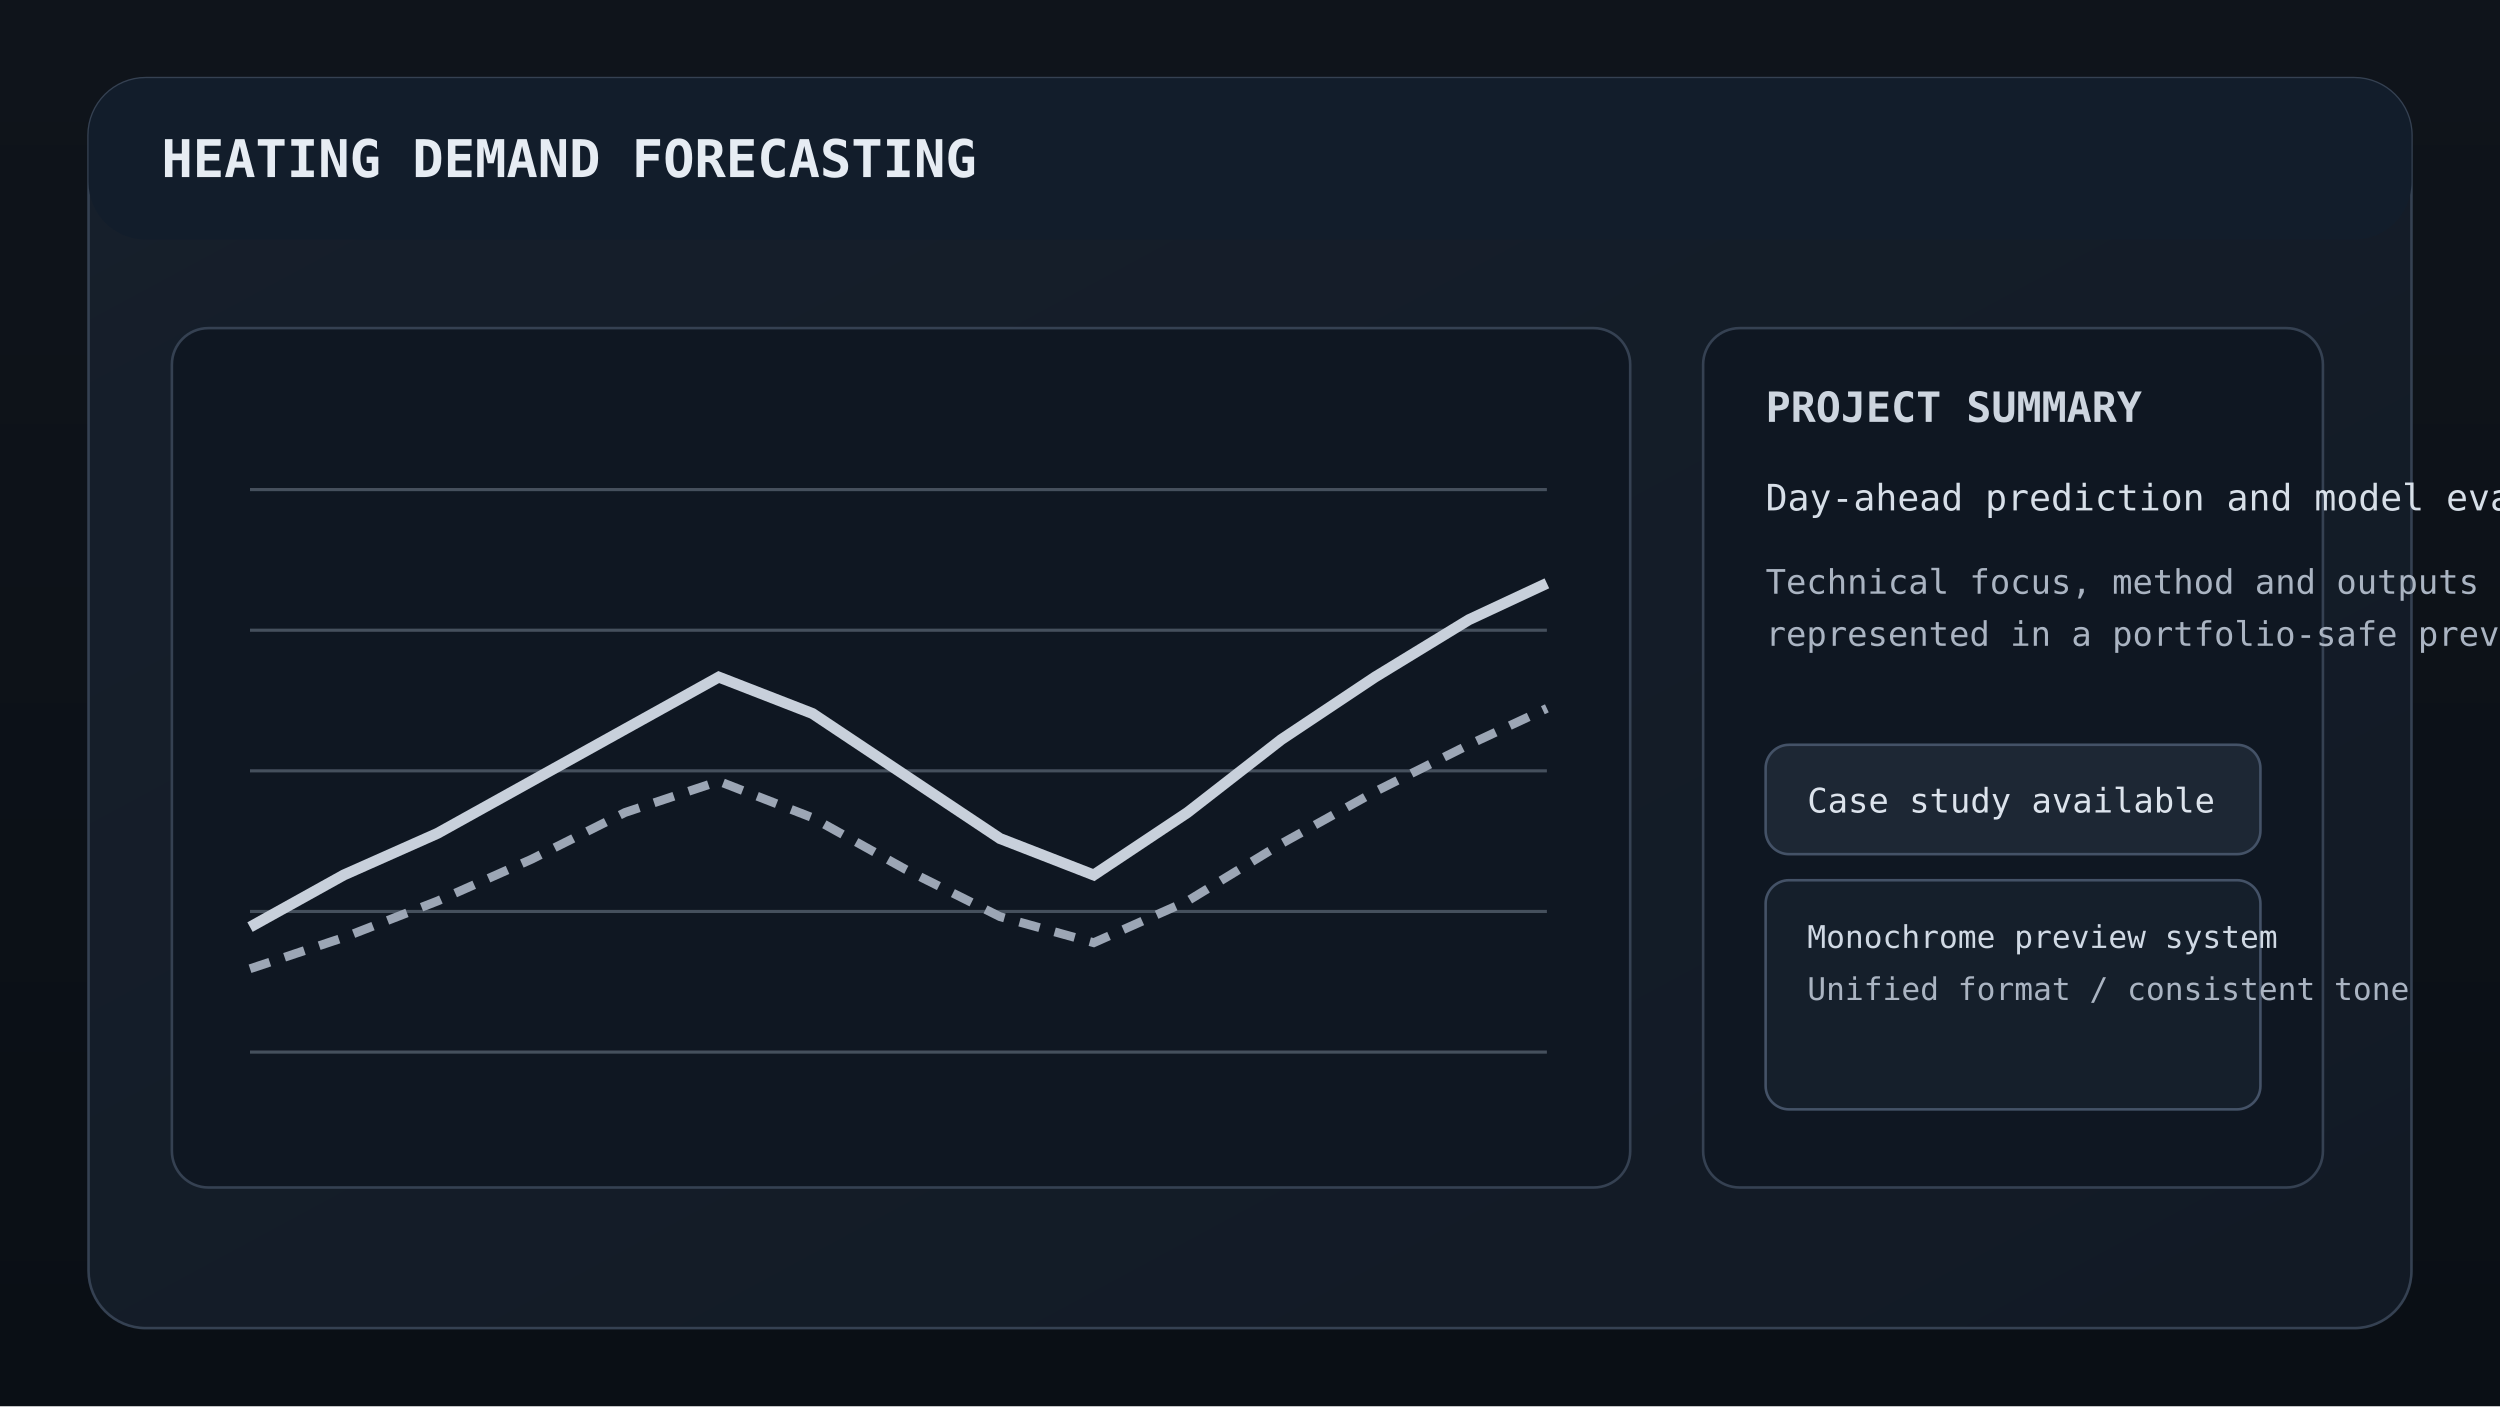
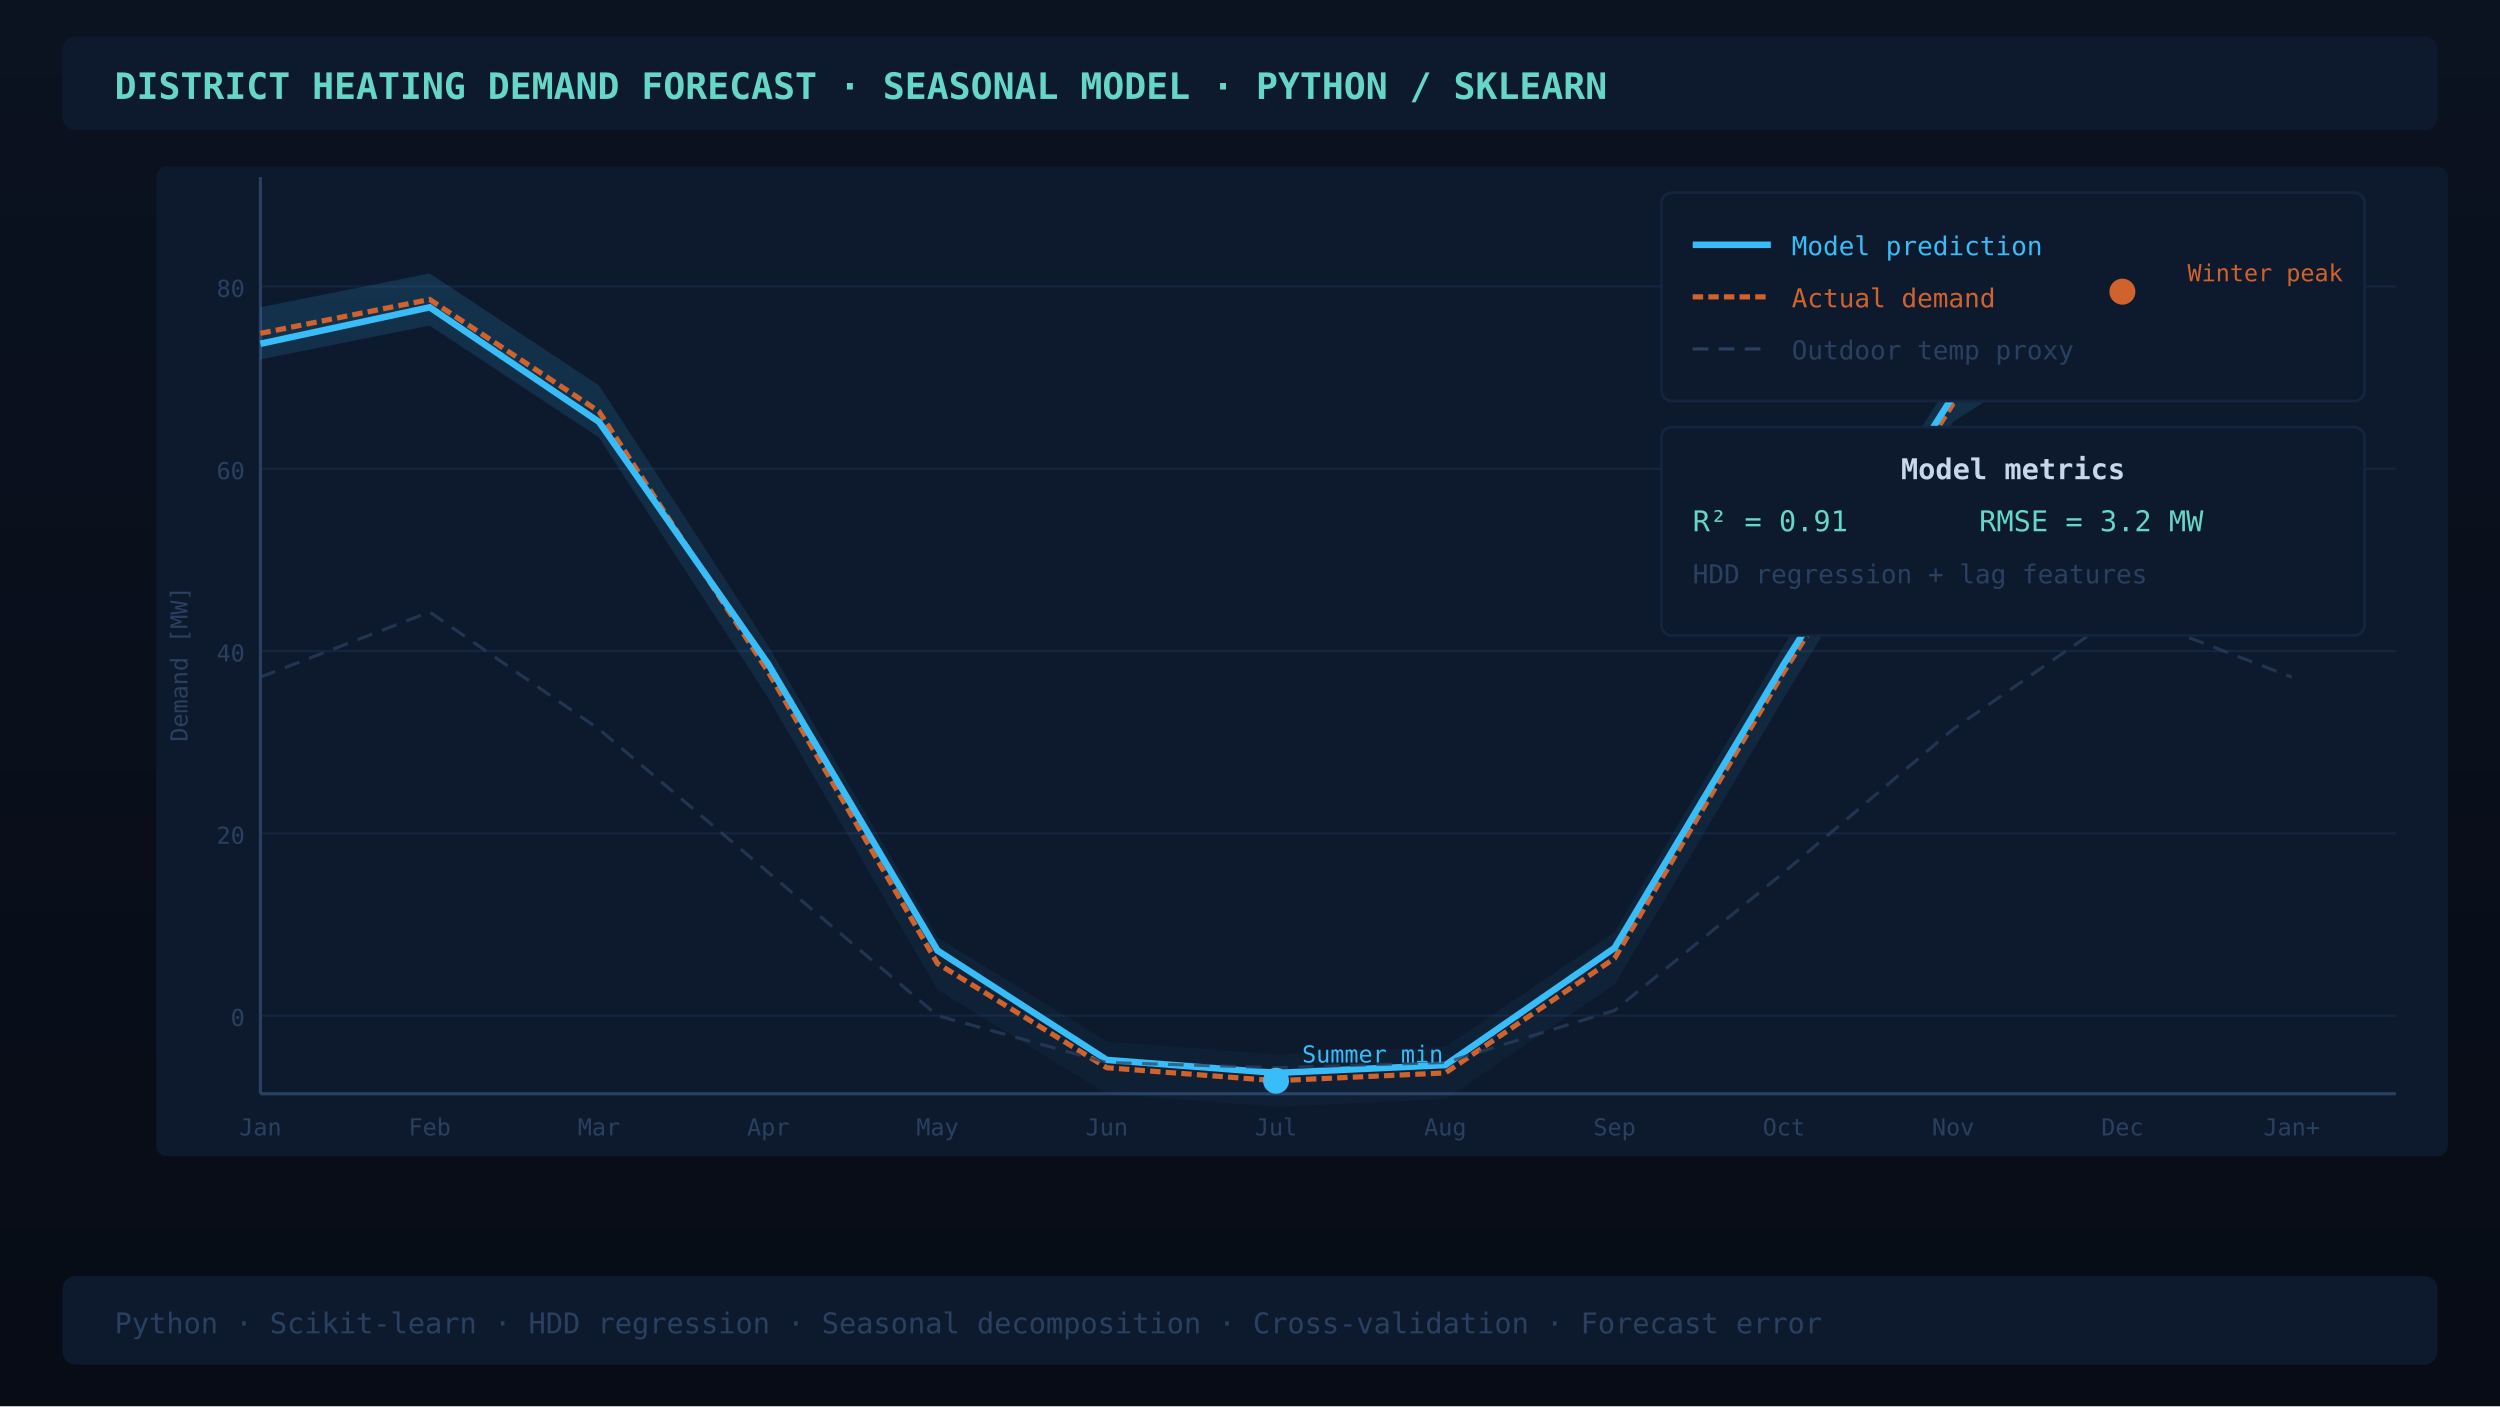
- <svg xmlns="http://www.w3.org/2000/svg" viewBox="0 0 960 540" role="img" aria-label="Day-ahead prediction and model evaluation">
+ <svg xmlns="http://www.w3.org/2000/svg" viewBox="0 0 960 540" role="img" aria-label="Seasonal heating demand forecast with model prediction vs actual">
  <defs>
    <linearGradient id="bg" x1="0" y1="0" x2="0" y2="1">
-       <stop offset="0" stop-color="#0f141b" />
-       <stop offset="1" stop-color="#0a0f15" />
+       <stop offset="0" stop-color="#0b1220" />
+       <stop offset="1" stop-color="#070c16" />
    </linearGradient>
-     <linearGradient id="panel" x1="0" y1="0" x2="1" y2="1">
-       <stop offset="0" stop-color="#161f2b" />
-       <stop offset="1" stop-color="#121a25" />
+     <linearGradient id="band" x1="0" y1="0" x2="0" y2="1">
+       <stop offset="0%" stop-color="#38bdf8" stop-opacity="0.15" />
+       <stop offset="100%" stop-color="#38bdf8" stop-opacity="0.03" />
    </linearGradient>
  </defs>
  <rect width="960" height="540" fill="url(#bg)" />
-   <rect x="34" y="30" width="892" height="480" rx="22" fill="url(#panel)" stroke="#354152" />
-   <rect x="34" y="30" width="892" height="62" rx="22" fill="#121d2b" />
-   <text x="62" y="68" fill="#e6ecf3" font-family="ui-monospace, SFMono-Regular, Menlo, monospace" font-size="20" font-weight="700">HEATING DEMAND FORECASTING</text>
-   <rect x="66" y="126" width="560" height="330" rx="14" fill="#0f1722" stroke="#354152" />
-   <g stroke="#5d6876" stroke-width="1.2" opacity="0.7">
-     <line x1="96" y1="404" x2="594" y2="404" />
-     <line x1="96" y1="350" x2="594" y2="350" />
-     <line x1="96" y1="296" x2="594" y2="296" />
-     <line x1="96" y1="242" x2="594" y2="242" />
-     <line x1="96" y1="188" x2="594" y2="188" />
-   </g>
-   <polyline points="96,356 132,336 168,320 204,300 240,280 276,260 312,274 348,298 384,322 420,336 456,312 492,284 528,260 564,238 594,224" fill="none" stroke="#c8d0db" stroke-width="4.2" />
-   <polyline points="96,372 132,360 168,346 204,330 240,312 276,300 312,314 348,334 384,352 420,362 456,346 492,324 528,304 564,286 594,272" fill="none" stroke="#9ca6b5" stroke-width="3.4" stroke-dasharray="8 6" />
-   <rect x="654" y="126" width="238" height="330" rx="14" fill="#0f1722" stroke="#354152" />
-   <text x="678" y="162" fill="#cdd5df" font-family="ui-monospace,monospace" font-size="16" font-weight="700">PROJECT SUMMARY</text>
-   <text x="678" y="196" fill="#d7dfe8" font-family="ui-monospace,monospace" font-size="14">Day-ahead prediction and model evaluation</text>
-   <text x="678" y="228" fill="#aab4c2" font-family="ui-monospace,monospace" font-size="13">Technical focus, method and outputs</text>
-   <text x="678" y="248" fill="#aab4c2" font-family="ui-monospace,monospace" font-size="13">represented in a portfolio-safe preview</text>
-   <rect x="678" y="286" width="190" height="42" rx="9" fill="#1d2734" stroke="#445267" />
-   <text x="694" y="312" fill="#dce3ec" font-family="ui-monospace,monospace" font-size="13">Case study available</text>
-   <rect x="678" y="338" width="190" height="88" rx="9" fill="#151f2b" stroke="#445267" />
-   <text x="694" y="364" fill="#d0d9e4" font-family="ui-monospace,monospace" font-size="12">Monochrome preview system</text>
-   <text x="694" y="384" fill="#aab4c2" font-family="ui-monospace,monospace" font-size="12">Unified format / consistent tone</text>
+   <rect x="24" y="14" width="912" height="36" rx="5" fill="#0d1a2e" />
+   <text x="44" y="38" font-family="monospace" font-size="14" fill="#65d6c9" font-weight="bold">DISTRICT HEATING DEMAND FORECAST · SEASONAL MODEL · PYTHON / SKLEARN</text>
+   <rect x="60" y="64" width="880" height="380" rx="4" fill="#0d1a2e" />
+   <line x1="100" y1="110" x2="920" y2="110" stroke="#152540" stroke-width="0.8" />
+   <line x1="100" y1="180" x2="920" y2="180" stroke="#152540" stroke-width="0.8" />
+   <line x1="100" y1="250" x2="920" y2="250" stroke="#152540" stroke-width="0.8" />
+   <line x1="100" y1="320" x2="920" y2="320" stroke="#152540" stroke-width="0.8" />
+   <line x1="100" y1="390" x2="920" y2="390" stroke="#152540" stroke-width="0.8" />
+   <line x1="100" y1="68" x2="100" y2="420" stroke="#2a4060" stroke-width="1.2" />
+   <line x1="100" y1="420" x2="920" y2="420" stroke="#2a4060" stroke-width="1.2" />
+   <text x="94" y="114" font-family="monospace" font-size="9" fill="#2a4060" text-anchor="end">80</text>
+   <text x="94" y="184" font-family="monospace" font-size="9" fill="#2a4060" text-anchor="end">60</text>
+   <text x="94" y="254" font-family="monospace" font-size="9" fill="#2a4060" text-anchor="end">40</text>
+   <text x="94" y="324" font-family="monospace" font-size="9" fill="#2a4060" text-anchor="end">20</text>
+   <text x="94" y="394" font-family="monospace" font-size="9" fill="#2a4060" text-anchor="end">0</text>
+   <text x="72" y="255" font-family="monospace" font-size="9" fill="#2a4060" transform="rotate(-90,72,255)" text-anchor="middle">Demand [MW]</text>
+   <text x="100" y="436" font-family="monospace" font-size="9" fill="#2a4060" text-anchor="middle">Jan</text>
+   <text x="165" y="436" font-family="monospace" font-size="9" fill="#2a4060" text-anchor="middle">Feb</text>
+   <text x="230" y="436" font-family="monospace" font-size="9" fill="#2a4060" text-anchor="middle">Mar</text>
+   <text x="295" y="436" font-family="monospace" font-size="9" fill="#2a4060" text-anchor="middle">Apr</text>
+   <text x="360" y="436" font-family="monospace" font-size="9" fill="#2a4060" text-anchor="middle">May</text>
+   <text x="425" y="436" font-family="monospace" font-size="9" fill="#2a4060" text-anchor="middle">Jun</text>
+   <text x="490" y="436" font-family="monospace" font-size="9" fill="#2a4060" text-anchor="middle">Jul</text>
+   <text x="555" y="436" font-family="monospace" font-size="9" fill="#2a4060" text-anchor="middle">Aug</text>
+   <text x="620" y="436" font-family="monospace" font-size="9" fill="#2a4060" text-anchor="middle">Sep</text>
+   <text x="685" y="436" font-family="monospace" font-size="9" fill="#2a4060" text-anchor="middle">Oct</text>
+   <text x="750" y="436" font-family="monospace" font-size="9" fill="#2a4060" text-anchor="middle">Nov</text>
+   <text x="815" y="436" font-family="monospace" font-size="9" fill="#2a4060" text-anchor="middle">Dec</text>
+   <text x="880" y="436" font-family="monospace" font-size="9" fill="#2a4060" text-anchor="middle">Jan+</text>
+   <polygon points="100,118 165,105 230,148 295,248 360,360 425,400 490,405 555,402 620,358 685,248 750,145 815,102 880,118 880,135 815,120 750,162 685,268 620,378 555,422 490,425 425,420 360,380 295,268 230,168 165,125 100,138" fill="url(#band)" />
+   <polyline points="100,128 165,115 230,158 295,258 360,370 425,410 490,415 555,412 620,368 685,258 750,155 815,112 880,128" fill="none" stroke="#d0622c" stroke-width="2" stroke-dasharray="4,2" />
+   <polyline points="100,132 165,118 230,162 295,255 360,365 425,407 490,412 555,409 620,364 685,255 750,152 815,110 880,132" fill="none" stroke="#38bdf8" stroke-width="2.5" />
+   <polyline points="100,260 165,235 230,280 295,335 360,390 425,408 490,410 555,408 620,388 685,335 750,280 815,235 880,260" fill="none" stroke="#2a4060" stroke-width="1.2" stroke-dasharray="6,4" opacity="0.7" />
+   <rect x="638" y="74" width="270" height="80" rx="4" fill="#0d1a2e" stroke="#152540" stroke-width="1" />
+   <line x1="650" y1="94" x2="680" y2="94" stroke="#38bdf8" stroke-width="2.5" />
+   <text x="688" y="98" font-family="monospace" font-size="10" fill="#38bdf8">Model prediction</text>
+   <line x1="650" y1="114" x2="680" y2="114" stroke="#d0622c" stroke-width="2" stroke-dasharray="4,2" />
+   <text x="688" y="118" font-family="monospace" font-size="10" fill="#d0622c">Actual demand</text>
+   <line x1="650" y1="134" x2="680" y2="134" stroke="#2a4060" stroke-width="1.2" stroke-dasharray="6,4" />
+   <text x="688" y="138" font-family="monospace" font-size="10" fill="#2a4060">Outdoor temp proxy</text>
+   <rect x="638" y="164" width="270" height="80" rx="4" fill="#0d1a2e" stroke="#152540" stroke-width="1" />
+   <text x="773" y="184" font-family="monospace" font-size="11" fill="#c8d8ea" text-anchor="middle" font-weight="bold">Model metrics</text>
+   <text x="650" y="204" font-family="monospace" font-size="11" fill="#65d6c9">R² = 0.91</text>
+   <text x="760" y="204" font-family="monospace" font-size="11" fill="#65d6c9">RMSE = 3.2 MW</text>
+   <text x="650" y="224" font-family="monospace" font-size="10" fill="#2a4060">HDD regression + lag features</text>
+   <circle cx="815" cy="112" r="5" fill="#d0622c" />
+   <text x="840" y="108" font-family="monospace" font-size="9" fill="#d0622c">Winter peak</text>
+   <circle cx="490" cy="415" r="5" fill="#38bdf8" />
+   <text x="500" y="408" font-family="monospace" font-size="9" fill="#38bdf8">Summer min</text>
+   <rect x="24" y="490" width="912" height="34" rx="5" fill="#0d1a2e" />
+   <text x="44" y="512" font-family="monospace" font-size="11" fill="#2a4060">Python · Scikit-learn · HDD regression · Seasonal decomposition · Cross-validation · Forecast error</text>
</svg>
